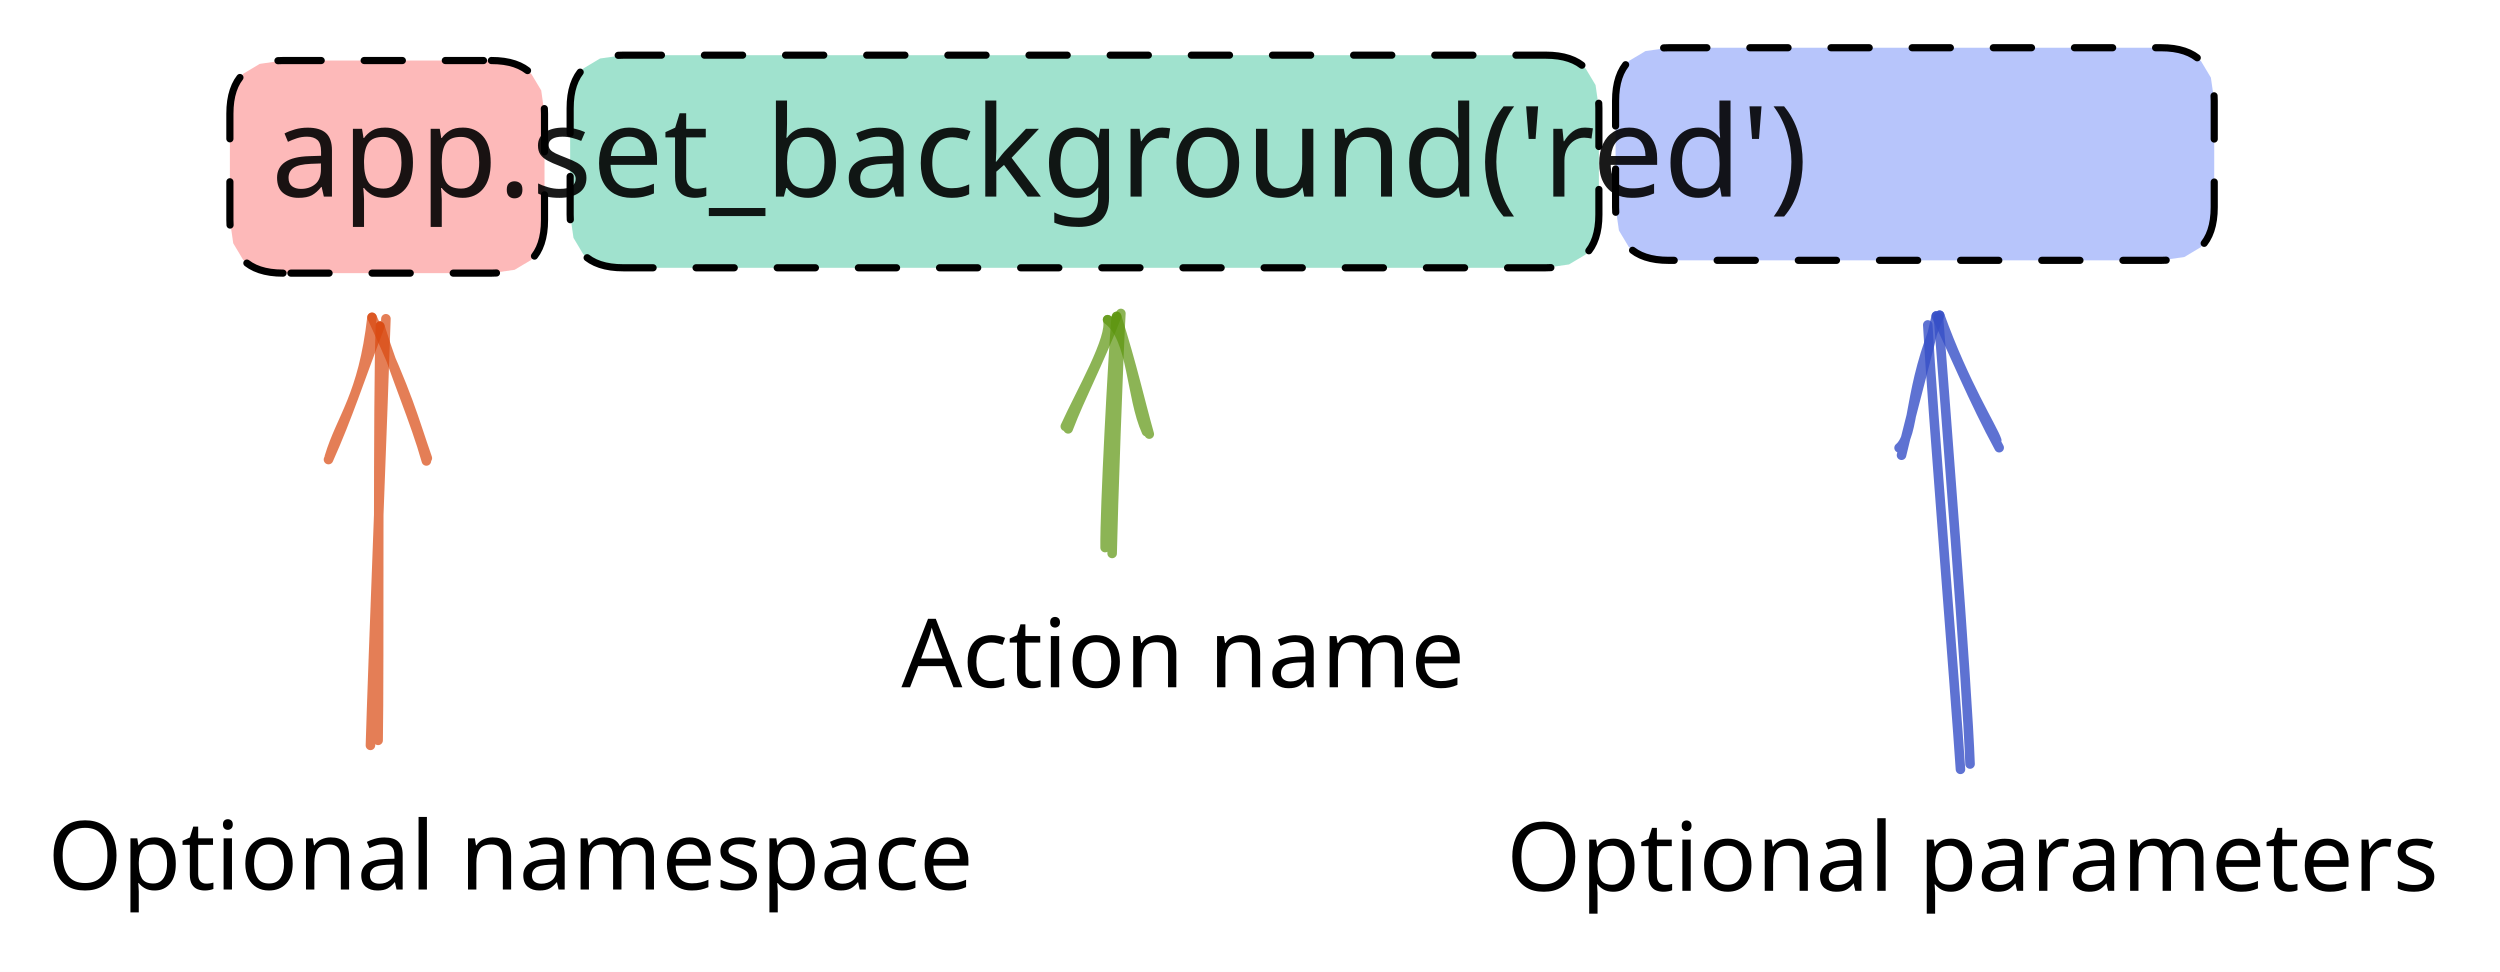
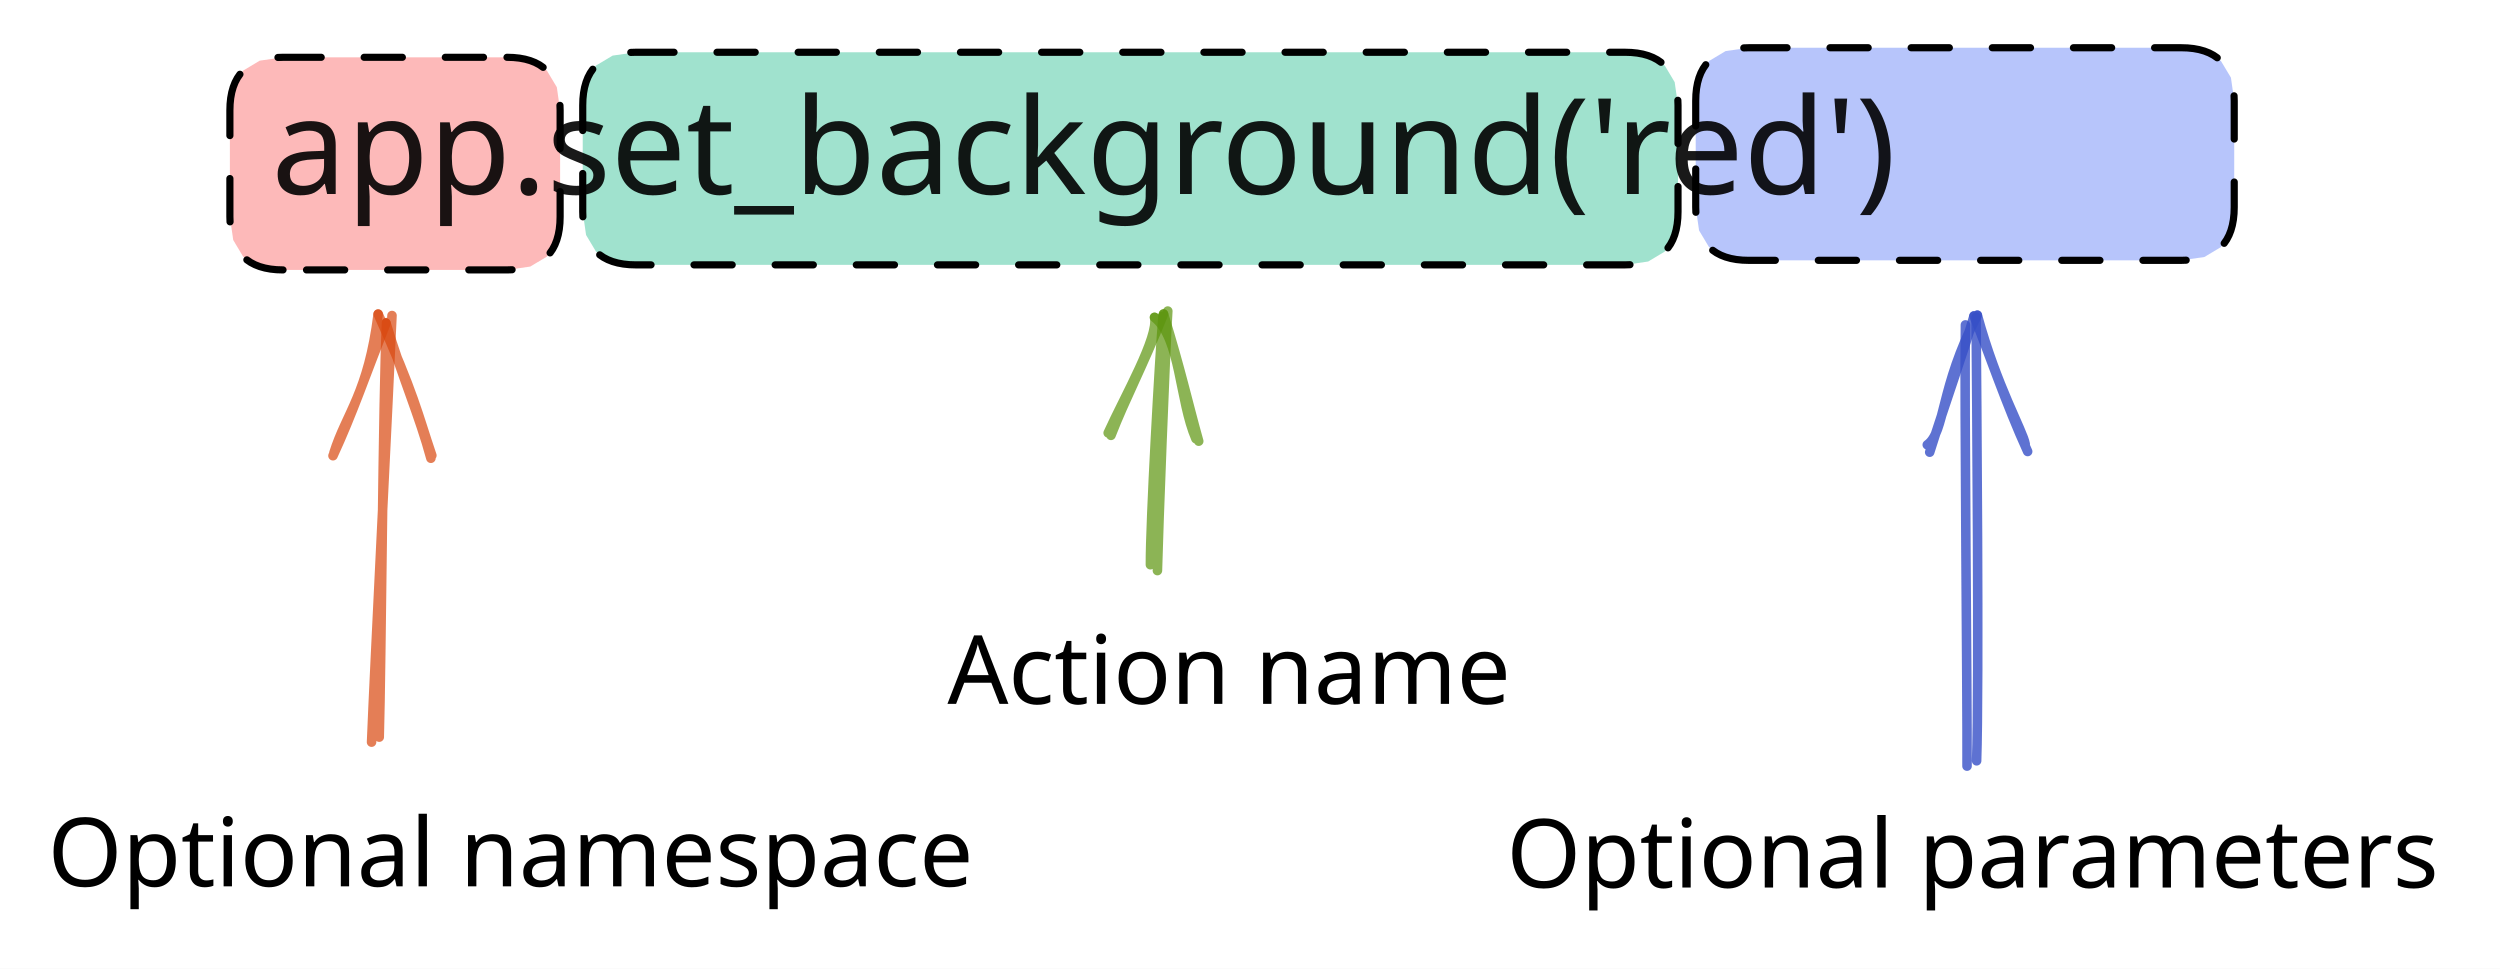
- <svg xmlns="http://www.w3.org/2000/svg" version="1.1" viewBox="0 0 523.72 203.61" width="523.72" height="203.61">
+ <svg xmlns="http://www.w3.org/2000/svg" version="1.1" viewBox="0 0 523.72 202.935" width="523.72" height="202.935">
  
-   eyJ2ZXJzaW9uIjoiMSIsImVuY29kaW5nIjoiYnN0cmluZyIsImNvbXByZXNzZWQiOnRydWUsImVuY29kZWQiOiJ4nNVaa2/bxlx1MDAxMv2eX2GoXHUwMDFmelx1MDAwYkTMPmd3XHUwMDBiXHUwMDE0XHUwMDE3fjVw4jpcdTAwMGbbcZqLomDItcWIXCJZkn418H/vLCOTXHUwMDE0ZcmSXCL7uoRhS7tL7nB2zpmzs/76bGOjV15ntvfzRs9eXHUwMDA1flx1MDAxY4W5f9l77tovbF5EaYJdrPpepOd5UI1cdTAwMWOUZVb8/OLFyM+HtsxiP7DeRVSc+3FRnodR6lx1MDAwNenoRVTaUfFf9/vAXHUwMDFm2V+ydFx1MDAxNJa510zSt2FUpvm3uWxsRzYpXHUwMDBifPr/8PvGxtfqd8u63Fx1MDAwNqWfnMW2uqHqalxmXHUwMDA0KrutXHUwMDA3aVJcdTAwMTnLtdKSMM7rXHUwMDAxUbGD05U2xN5TNNk2Pa6p9+7T5eB9/29/U6Tw8cvx9vbA3/3QzHpcdTAwMWHF8WF5XHUwMDFkV1ZcdTAwMTUpvkzTV5R5OrQnUVhcdTAwMGWwl3ba67tCv1x1MDAxONjWbXl6fjZIbOFen9StaeZcdTAwMDdRee1cdTAwMWVEmtZvPmiPu3IrRISnmZCSgeGGNS/rbmfGXHUwMDAzpZUxWitOjaSiY9h2XHUwMDFh40KgYT+Q6mos++xcdTAwMDfDMzQvXHSbMae+ZDhcdTAwMGY0oy7HL1xm0jOUSUOM4GBcdTAwMTiwesTARmeDXHUwMDEyh1xi4UluXGKwZsFcblsthWGUK2HA1Fx1MDAxZG7ibC+sguKPri9cdTAwMDd+no1d1qtcZmxcdTAwMTntvu52I6pcdTAwMWRVrdVO7Jvdk/2rsDw42d3f2e9fj+SRqZ81XHUwMDExgn6ep5e9uudm/Kkx7TxcdTAwMGL9b3FFXHUwMDAxhMCoRCeoZjHiKFx1MDAxOWJnclx1MDAxZcdNW1x1MDAxYVxmm1CsWm+er1x1MDAwMFx1MDAwMUPoLFxiUKGUkcCVXFxcdTAwMThcdTAwMDPHcue9v/82f9+/fnM5XHUwMDFjfKJhXGafnjpcdTAwMDZcdTAwMTR4lFxigj9cXIEhXHUwMDA0JlGgPSlBXHUwMDAxxdhcdTAwMTNCtJyxXG5cYij7rDXcXHUwMDA1XHUwMDAyRqUnKaFcdTAwMDTQ50aKVqQvgFx1MDAwMspcdK6WlvSRYXAwpMPPXHUwMDE3Ly/ebX+6OmC/lW8p7P25Nlx1MDAxOFx1MDAwMFFCP1xuXGbQ8TNxYIjmgkiyOFxmxMdNyj9cdTAwMGVfb8U7XHUwMDA3aXiYWf0qOX7iMFx1MDAxMEZcIlxmjEFcdTAwMThcdTAwMDBnTIOahFx1MDAwMXjGYIagmlxuzTl8XHUwMDFmXGZEXHUwMDAw9lTeXHUwMDA1XHUwMDAzzFx1MDAwM57A1ZCwJFx1MDAwMJCoXHUwMDA0MNpapUdcdTAwMDFAn21cclx1MDAwZlxyifLDS0h1cUTgaP/lulx1MDAwMFx1MDAwMOhrotZcdTAwMDWA0l6Vd8Y+XHUwMDEzM2NcdTAwMWa0ozzFXHUwMDE3j/3w9emm3Nl59TtcdTAwMWOL4faxlvFfx+laY79zVzv06Uqhj972XHUwMDAwJGpcdTAwMTCmuVRsMlx1MDAwMVAtPS6EXHUwMDExVFx1MDAxMc6IXHUwMDAxeKjQN3Q64qcjXWNUMJRldPlAL9yXpyh4kHFcdTAwMDQsw/RNPKVJeVx1MDAxOP1tKzE70fqrP4ri64mgqFx1MDAxMIBcdTAwMDa+yUqMcT/eSHCLUWCk2PaaXHUwMDE1XHUwMDE2569cdTAwMDSQnrhzM47OXHUwMDFjXnqxPZ1cdTAwMDRSXHUwMDE54e6k7i7Tlo9cdTAwMDO0xMfH5Xth943SPDqL0Iqj2VathGejWbe1lnSYT4nQokUq9+HZJDH1X+d7OiXvroqj/ZBe7bx82njmXHUwMDAyN1x1MDAxNJjINEdEc6NkXHUwMDA30IJ5RjGD1OpcdTAwMTKNbC3zmlx1MDAwMU1cdTAwMWI3z1x1MDAwMTRHWkF24c3gR1x1MDAwMfSDSjdcdTAwMDAnZFx1MDAxZlxy0JuBg05cdTAwMDWcpZBcdTAwMWOgo2z+XHUwMDAwWG5cdTAwMWK0XHUwMDEyiLXU3dZbXHUwMDEwo85XRGmzeE4mfn+U/nUlePllfy+/lEM4/rL9tDEswHhcXDtRp1x0vqxmTfHhNilcdTAwMDMxXFxcdTAwMTJcdTAwMTdqilx01rFsXVx1MDAxOGZkoaRsqGRSK/rISflh1ScqXCK+jPpcXFNSzvxcdTAwMWNhg7gsnlx1MDAwNpbvMmwupr+5+k6lXHK821xcp2ZXY3A+b1jzPljPl2RLwLpcdTAwMGKeVWGt7q21cNTSrrAqXGKqXHUwMDE0qVkzc1x1MDAxNVx1MDAxNIp7KFEkQ19cYsXYXHUwMDFjqVx1MDAxZFx1MDAxYSSG05VR7aGeXHUwMDA3yiVcdTAwMDXBmeLNPDXGtfFcdTAwMThqXGLEXHUwMDAyXHUwMDEwXCJpq1x1MDAxYzeGPFPMbYXVXG5p+75ccueDKOWi9PNyK0rCKDnDzoZNbqvoe1x1MDAwYuzfKlx1MDAxOFx1MDAwN+fOyj7xmCtlgVwigGqKcPRVa9iZn1VcdTAwMTGPXHUwMDBiil5cdTAwMTSGa6HVuPumNsom4f0mza+sT5pEmOFcdTAwMTR/JCXSlaz5lElcdTAwMDb3esCEUrimOIBO2Vx1MDAxNPtFuZ2ORlGJnn+bRknZ9XDlyk2H8oH1p/hcdTAwMDPfqd3XpYPMPXGS2ZtPXHUwMDFiXHJgqi/15z+e3zl6ZiC7qz9cdTAwMTXDzeOetf8uT2RgZpZcZjRTuIcmbPGTk/lK9CnyXHUwMDE41+5sRHJcdTAwMTBcdTAwMDTRiJ7vqFx1MDAxM849TqlEUIDGQCSzT05kYFx1MDAwNFx0V95heIai0Ka4oVx1MDAwM8aYaJV/m5qZ8ZQwmlKGklGA1FPiRVHArVx1MDAxMsbQ4zLZyluEXHUwMDA1mWz+zrXDZID+XHUwMDE1mHU4Ulx1MDAwNlKabFxya2iDckdzXGZcdTAwMTeUitWobP5cdTAwMDFJh8pcdTAwMTBJTFxu3Fx1MDAxZbpiKGt29Vxyu1x1MDAxMlx1MDAwZlx1MDAxN1x1MDAxNFfVSFxmN66I+VeT2exodld/OpDXRWeMXHUwMDBi022udZlGO0RbuN1HZ/NF+f+BzvR9dCZBeZjCXHUwMDA1V5jRdbf+qbTHXHUwMDE0pkyNvmfMmNnlXHUwMDEy5MPTQK1KZoCcqVHWUaJcZpuoOddcXGaER5lSKLtcZlx1MDAwZWmpw/EhgCFcdTAwMDaIkuJcdTAwMDFcdTAwMGVcdTAwMDFcdTAwMWVko7Qgk83fv3dYg2hcdTAwMTQ1RlwiRtCNmH5aIFx1MDAxYdOG8jh36lx1MDAxNUNcdTAwMWIjW4hbWbAkl80/5epYRVx1MDAxZEVp7bbzQipcdNO6XGalXCJmXHUwMDA0qVx1MDAwMdU/Ulx1MDAwMGf/ai7rz4zmqrdcdTAwMTPIS1x1MDAxMtmsolx1MDAxMa7qTFx1MDAxYeNOXHUwMDE242SLby9ccuzCLlx1MDAwZt5cdTAwMWR9+Lj14eTVSbydZ2RcdTAwMDaPXHL8YHCe21lMtq66kbl3g0m5J7RmyFTCuGuCyrjbjVx1MDAxONDfd4hf5n5SZH6OQJgmMVSG07TFW0w+ZirBmFx1MDAxNu6sf3mmerKnONJR73ef4lx1MDAwMC4gZlwiScaXmlx1MDAxOFVcdTAwMTeQmnx8W0Dys8wrbPlns2T/+TG34Y8/3VlGamW5xzjcmW3cs1vvVp51XHUwMDAzXHUwMDBmS/RrTbxcdTAwMThcdTAwMThROHZOM0XvXCKyl1t3/ZtVdbmnVuzhYGpdWHy9eXbzXHUwMDBmaTC2YiJ9
+   eyJ2ZXJzaW9uIjoiMSIsImVuY29kaW5nIjoiYnN0cmluZyIsImNvbXByZXNzZWQiOnRydWUsImVuY29kZWQiOiJ4nNVaW2/bNlx1MDAxNH7vr1xivIduQK3y8M5cdTAwMDLDkNuKtFl6SdJ0XHUwMDFkhkGV6Fi1LGmScluR/75DJbFkxXZsx8kyIXAsklx1MDAxMlx1MDAwZlx1MDAwZs/3nVx1MDAwYv392dpap7zIbOfVWseeXHUwMDA3flx1MDAxY4W5f9Z54dpPbV5EaYJdtLov0pM8qEb2yzIrXr18OfTzgS2z2Fx1MDAwZqx3XHUwMDFhXHUwMDE1J35cXJQnYZR6QTp8XHUwMDE5lXZY/OI+9/yh/TlLh2GZe/UkXVx1MDAxYkZlml/NZWM7tElZ4Nv/wPu1te/VZ0O63Fx1MDAwNqWfXHUwMDFjx7Z6oOqqXHUwMDA1VES0W/fSpFx1MDAxMlx1MDAxNoQm1ChQajRcIiq2cL7ShtjdQ5lt3eOaOlx1MDAxZr6c9T92//HXeSo/fzvc3Oz725/qaXtRXHUwMDFj75dcdTAwMTdxJVaR4mrqvqLM04E9isKy7+ZutY+eXG79om9cdTAwMWKP5enJcT+xhVs/XHUwMDE5taaZXHUwMDFmROWFe1x1MDAxMalbr5TQXHUwMDFjd+62iHBPUy5cdTAwMDSVhlx1MDAxOcpGne5xajyptDJGa8XAXGLgLcE201x1MDAxOHdcdTAwMDJcdTAwMDX7gVRXLdlXP1x1MDAxOFx1MDAxY6N4SViP6fmC4jyyXHUwMDFldXa9YGk80CC4oVxcSqJlPU/fRsf9XHUwMDEyh3DuXHRmiKT1jlx1MDAxNbbaXG5DgSlupFx1MDAxOXW4ibOdsLKKP9u67Pt5dq2yTiVgQ2h3u902qaZZNXY7se+2j3bPw3LvaHt3a7d7MVx1MDAxNFx1MDAwN2b0rjFcdTAwMWL08zw964x6Lq+/1aKdZKF/ZVcgJeeodC6YqC0vjpJcdTAwMDF2JidxXFy3pcGgNsWq9fLFXHUwMDEyXHUwMDE4XHUwMDAwwshUXHUwMDEwXHUwMDE4YJQoQ+dcdTAwMDfBodj66O++zz92L96dXHL6XyCM5ZenXHUwMDBlXHUwMDAypT3FXHRcdTAwMTdcdTAwMWGhQCVt2FhcdTAwMDVcdTAwMDPtYVx1MDAxYpVMXHUwMDEypcBokPeCXHUwMDAx0K9ay0kwoFxiOM6N4kpcYqNcdTAwMTUsglx1MDAwMmCEK6VcdTAwMDU8Mlxm9lx1MDAwNjD4evr69MPml/M9+lv5XHUwMDFl5M5fK4OBxMU+XHUwMDEyXGaAT4dcdTAwMDE3XHUwMDA0jVx1MDAwMlx1MDAwMOaGXHUwMDAx/7xcdTAwMGXs8+DtRry1l4b7mdVvksMnXHUwMDBlXHUwMDAzXFygp5HrNdHGLVaNo0ChM+CK4ntcdTAwMTRChZt7gYBcdTAwMDfS9sQkXHUwMDEwXHUwMDAwUE9cdTAwMDNjaOSaKYq+aSFcdTAwMThcYsm4RCHF48KgSzdcdTAwMDb7hkT5/plMdXFA5MHu69XBQKNXXFxcdTAwMTVcZkp7Xk5EXHUwMDAwct9UXHUwMDA0XHUwMDEwyVx1MDAxOFx1MDAxN1x1MDAwNOZ3XHUwMDA04dveutjaevO7POSDzUMt4r9cdTAwMGbTlVwioPVUXHUwMDEzXHUwMDAwsFx1MDAxNFx1MDAwMFDdnpTCXHUwMDAwRdNcdTAwMTOKyjFcdTAwMDCAXHUwMDE2XHUwMDFlQ3rmoFxiekUj7+dcdTAwMDZmIMBMYP7bpq4lcIrRXHUwMDE5LG7phbt5knFcdTAwMGYzyixC+LU9pUm5XHUwMDFm/WOrmHas9Vd/XHUwMDE4xVx1MDAxN2NGUUFcdTAwMDBcdTAwMDV8l5Vo5H68lmCqUaCl2OaeXHUwMDE1XHUwMDE256+sX489uVx1MDAxZUfHXHUwMDBlMJ3Y9saRVEaYpYy6y7Sh41x1MDAwMCXx8XX5TtheUZpHx1x1MDAxMUpxMF2qpVx1MDAwMI1x+3Q8XHUwMDBizkBqMT+eTVx1MDAxMoP/Nt/RKflwXlx1MDAxY+yGcL71+mnjmVx04UmmXGIlwNBXqPHsXHUwMDA2uPKAMkFcZsewj90zqpvl0Golz4AzQ1JBbmH14EeB88PGb4rrhlN5aDivXHUwMDA3XHUwMDBlOFx1MDAxNWxcdTAwMTbCcYCKsvlcdTAwMDMguSnQUlx1MDAxMNbCtFtHXHUwMDEwXHUwMDA2iVlcdTAwMDJIPn9QSvzuMP37nLPy2+5OfiZcdTAwMDby8Nvm04Ywl8Zj2lx1MDAwNXVcdTAwMWHjTpef3fLJklx1MDAxOFx1MDAwNDFaXHUwMDFjqGZcdTAwMDSzWlx1MDAxMCOFzFx1MDAwM2JcdTAwMDOCXG7M3Fx1MDAxZdknP2z0+Vx1MDAxZvnkzM9cdTAwMTE3XGLM4mmAeZJgM0F9pepJkTafXHUwMDFlaWP2olx1MDAxNFVcctzfherZXHUwMDAx2Vx1MDAwMqhuY2dZVKs76y1cZlFcdTAwMGKMYqLJpFa6sZWVTSjmgeKCSiUx4aQzXHUwMDAy7Vx1MDAxMH036S1cdTAwMGJq5lx0TlxmwYlcYlx1MDAwN8x4xVx1MDAwNEetjUdccnZLKVx0XHUwMDEx0IghriFPMSXmmKku4bfvSjhXWSBsyOHn5UaUhFFyjJ01m9xcdTAwMTTTd+ZI39wq/axKXHUwMDFhcatQPdwwzbVq9PfS4MStoks86spdUlx1MDAxMalQlVxmdXk96nIklE3Cu0WaXV9cdTAwMWaJZDCHk5QrhZsloHaP4zJcdTAwMTFqXHUwMDE44J/AUNhVttktmWK/KDfT4TAqUfPv0ygp21x1MDAxYa5Uue5Q3rf+Lf7ANTX72nSQuTeOM3v9ba1GTHUz+v7ni4mjp1uyu7q3jLh+37Pm/8WZzGjWbr5hMlxumJ1yVPP8OcbsYPQpUlx1MDAxOTPGXHUwMDAzV1x1MDAxYmGaUIG23YpPmPKEQtunklx1MDAxM4lmJlqC1TQlXHUwMDAyw0m4dHziUUE4ZnWSMCMwXHUwMDAwmVA1XHUwMDEzzNNcdTAwMThHoaTKXGKuTENJV1SmMCNkgKB5XFwqWzpJmJPKZmeuXHLeQO05h8RBacxcdTAwMTh5Y0STzKRcdTAwMTGoYoJcdTAwMDRCXHUwMDE1Q+e0XHUwMDFjmc0+J6n5lXhCXHUwMDEzQVx1MDAxY98z9DL1vrboXGZcdTAwMDdhmFx1MDAwNoxJVCdy3/+azqZbs7u6t1xmeVV0hvQp280jOmNcZlWMucjcbDY7Kv9cdTAwMGbYTN95XHUwMDAy4Fx1MDAwZWJcdEZeLrdslz+V9ihSXHUwMDE51UZcdTAwMDOlzeJSm8qY5L1ALUtlxFx1MDAwM4NuTDrPjJmf1mzCcbBhXHUwMDFlikmFoe40gjeLN9dcdTAwMDdcdTAwMDGG4FuU4Fx1MDAwZnBcdTAwMTCwylL9omQ2O4dcdTAwMWbxhvJcdTAwMThzkSlobjjlnDVGNGmDaIyQjNCIMkOlXHUwMDA2s1x1MDAxY5vNPu5qRovS7arE0Fx1MDAxZThhdIpUKFx1MDAxMVx1MDAwM7fxXHUwMDFhjVFh9v+/ZrNcdTAwMTlcdTAwMDbtru4tW16QzqZcdTAwMTWP2PRcdTAwMTNNzShcdTAwMTdEwvxkZuS23GbBh4NPnzc+XHUwMDFkvTmKN/OMTCGzvlx1MDAxZvRPcjuNzlZVPTJ35pmAcbGghGFcdTAwMTiKITEh4+f6XGY8XHUwMDA21J1rOVx1MDAwZqu0udfPW8rcT4rMz1x1MDAxMVx1MDAxM7c5jcOE8lGD125Ii1OqMVA0S5DW0z3TXHUwMDExtFlcXF+yfqTHWkf1ozr7uKlcdTAwMWb5WeZcdTAwMTW2/Kveolx1MDAxZp/nNnz+08QqUuOXLY9xtDNduGc32qw06Vx1MDAwNu6XqMdcdTAwMTHnoiFE4bUy6ik6p5E925j0W6vqcm+tWMPh0zoz+H757PJfPFx1MDAxMrdyIn0=
  <defs>
    <style>
      @font-face {
        font-family: "Virgil";
        src: url("https://unpkg.com/@excalidraw/excalidraw@0.12.0-32d8221/dist/excalidraw-assets/Virgil.woff2");
      }
      @font-face {
        font-family: "Cascadia";
        src: url("https://unpkg.com/@excalidraw/excalidraw@0.12.0-32d8221/dist/excalidraw-assets/Cascadia.woff2");
      }
    </style>
  </defs>
-   <rect x="0" y="0" width="523.72" height="203.61" fill="#ffffff" />
-   <g stroke-linecap="round" transform="translate(48.15864 12.67957) rotate(0 32.9563 22.26953)">
-     <path d="M11.13 0 L54.78 0 L59.65 0.7 L63.13 2.78 L65.22 6.26 L65.91 11.13 L65.91 33.4 L65.22 38.28 L63.13 41.76 L59.65 43.84 L54.78 44.54 L11.13 44.54 L6.26 43.84 L2.78 41.76 L0.7 38.28 L0 33.4 L0 11.13 L0.7 6.26 L2.78 2.78 L6.26 0.7 L11.13 0" stroke="none" stroke-width="0" fill="#fa525266" />
-     <path d="M11.13 0 M11.13 0 C22.35 0, 33.56 0, 54.78 0 M54.78 0 C62.2 0, 65.91 3.71, 65.91 11.13 M65.91 11.13 C65.91 19.72, 65.91 28.3, 65.91 33.4 M65.91 33.4 C65.91 40.83, 62.2 44.54, 54.78 44.54 M54.78 44.54 C44.11 44.54, 33.45 44.54, 11.13 44.54 M11.13 44.54 C3.71 44.54, 0 40.83, 0 33.4 M0 33.4 C0 28.58, 0 23.76, 0 11.13 M0 11.13 C0 3.71, 3.71 0, 11.13 0" stroke="#000000" stroke-width="1.5" fill="none" stroke-dasharray="8 9" />
+   <rect x="0" y="0" width="523.72" height="202.935" fill="#ffffff" />
+   <g stroke-linecap="round" transform="translate(48.15864 12.00408) rotate(0 34.59077 22.26953)">
+     <path d="M11.13 0 L58.05 0 L62.92 0.7 L66.4 2.78 L68.49 6.26 L69.18 11.13 L69.18 33.4 L68.49 38.28 L66.4 41.76 L62.92 43.84 L58.05 44.54 L11.13 44.54 L6.26 43.84 L2.78 41.76 L0.7 38.28 L0 33.4 L0 11.13 L0.7 6.26 L2.78 2.78 L6.26 0.7 L11.13 0" stroke="none" stroke-width="0" fill="#fa525266" />
+     <path d="M11.13 0 M11.13 0 C23.19 0, 35.24 0, 58.05 0 M58.05 0 C65.47 0, 69.18 3.71, 69.18 11.13 M69.18 11.13 C69.18 19.72, 69.18 28.3, 69.18 33.4 M69.18 33.4 C69.18 40.83, 65.47 44.54, 58.05 44.54 M58.05 44.54 C46.58 44.54, 35.12 44.54, 11.13 44.54 M11.13 44.54 C3.71 44.54, 0 40.83, 0 33.4 M0 33.4 C0 28.58, 0 23.76, 0 11.13 M0 11.13 C0 3.71, 3.71 0, 11.13 0" stroke="#000000" stroke-width="1.5" fill="none" stroke-dasharray="8 9" />
  </g>
-   <g stroke-linecap="round" transform="translate(119.4381 11.55753) rotate(0 107.7551 22.26953)">
-     <path d="M11.13 0 L204.38 0 L209.25 0.7 L212.73 2.78 L214.81 6.26 L215.51 11.13 L215.51 33.4 L214.81 38.28 L212.73 41.76 L209.25 43.84 L204.38 44.54 L11.13 44.54 L6.26 43.84 L2.78 41.76 L0.7 38.28 L0 33.4 L0 11.13 L0.7 6.26 L2.78 2.78 L6.26 0.7 L11.13 0" stroke="none" stroke-width="0" fill="#12b88666" />
-     <path d="M11.13 0 M11.13 0 C84.99 0, 158.84 0, 204.38 0 M204.38 0 C211.8 0, 215.51 3.71, 215.51 11.13 M215.51 11.13 C215.51 19.02, 215.51 26.9, 215.51 33.4 M215.51 33.4 C215.51 40.83, 211.8 44.54, 204.38 44.54 M204.38 44.54 C133.84 44.54, 63.3 44.54, 11.13 44.54 M11.13 44.54 C3.71 44.54, 0 40.83, 0 33.4 M0 33.4 C0 27.56, 0 21.71, 0 11.13 M0 11.13 C0 3.71, 3.71 0, 11.13 0" stroke="#000000" stroke-width="1.5" fill="none" stroke-dasharray="8 9" />
+   <g stroke-linecap="round" transform="translate(122.0745 10.94754) rotate(0 114.7249 22.26953)">
+     <path d="M11.13 0 L218.31 0 L223.19 0.7 L226.67 2.78 L228.75 6.26 L229.45 11.13 L229.45 33.4 L228.75 38.28 L226.67 41.76 L223.19 43.84 L218.31 44.54 L11.13 44.54 L6.26 43.84 L2.78 41.76 L0.7 38.28 L0 33.4 L0 11.13 L0.7 6.26 L2.78 2.78 L6.26 0.7 L11.13 0" stroke="none" stroke-width="0" fill="#12b88666" />
+     <path d="M11.13 0 M11.13 0 C90.32 0, 169.5 0, 218.31 0 M218.31 0 C225.74 0, 229.45 3.71, 229.45 11.13 M229.45 11.13 C229.45 19.02, 229.45 26.9, 229.45 33.4 M229.45 33.4 C229.45 40.83, 225.74 44.54, 218.31 44.54 M218.31 44.54 C142.69 44.54, 67.06 44.54, 11.13 44.54 M11.13 44.54 C3.71 44.54, 0 40.83, 0 33.4 M0 33.4 C0 27.56, 0 21.71, 0 11.13 M0 11.13 C0 3.71, 3.71 0, 11.13 0" stroke="#000000" stroke-width="1.5" fill="none" stroke-dasharray="8 9" />
  </g>
-   <g stroke-linecap="round" transform="translate(338.444 10) rotate(0 62.70508 22.26953)">
-     <path d="M11.13 0 L114.28 0 L119.15 0.7 L122.63 2.78 L124.71 6.26 L125.41 11.13 L125.41 33.4 L124.71 38.28 L122.63 41.76 L119.15 43.84 L114.28 44.54 L11.13 44.54 L6.26 43.84 L2.78 41.76 L0.7 38.28 L0 33.4 L0 11.13 L0.7 6.26 L2.78 2.78 L6.26 0.7 L11.13 0" stroke="none" stroke-width="0" fill="#4c6ef566" />
-     <path d="M11.13 0 M11.13 0 C46.84 0, 82.54 0, 114.28 0 M114.28 0 C121.7 0, 125.41 3.71, 125.41 11.13 M125.41 11.13 C125.41 17.33, 125.41 23.53, 125.41 33.4 M125.41 33.4 C125.41 40.83, 121.7 44.54, 114.28 44.54 M114.28 44.54 C74.95 44.54, 35.63 44.54, 11.13 44.54 M11.13 44.54 C3.71 44.54, 0 40.83, 0 33.4 M0 33.4 C0 26.91, 0 20.42, 0 11.13 M0 11.13 C0 3.71, 3.71 0, 11.13 0" stroke="#000000" stroke-width="1.5" fill="none" stroke-dasharray="8 9" />
+   <g stroke-linecap="round" transform="translate(355.233 10) rotate(0 56.40665 22.26953)">
+     <path d="M11.13 0 L101.68 0 L106.55 0.7 L110.03 2.78 L112.12 6.26 L112.81 11.13 L112.81 33.4 L112.12 38.28 L110.03 41.76 L106.55 43.84 L101.68 44.54 L11.13 44.54 L6.26 43.84 L2.78 41.76 L0.7 38.28 L0 33.4 L0 11.13 L0.7 6.26 L2.78 2.78 L6.26 0.7 L11.13 0" stroke="none" stroke-width="0" fill="#4c6ef566" />
+     <path d="M11.13 0 M11.13 0 C42.48 0, 73.82 0, 101.68 0 M101.68 0 C109.1 0, 112.81 3.71, 112.81 11.13 M112.81 11.13 C112.81 17.33, 112.81 23.53, 112.81 33.4 M112.81 33.4 C112.81 40.83, 109.1 44.54, 101.68 44.54 M101.68 44.54 C67.16 44.54, 32.64 44.54, 11.13 44.54 M11.13 44.54 C3.71 44.54, 0 40.83, 0 33.4 M0 33.4 C0 26.91, 0 20.42, 0 11.13 M0 11.13 C0 3.71, 3.71 0, 11.13 0" stroke="#000000" stroke-width="1.5" fill="none" stroke-dasharray="8 9" />
  </g>
-   <g transform="translate(10 168.3457) rotate(0 95.5 12.5)">
+   <g transform="translate(10 167.6702) rotate(0 95.5 12.5)">
    <text x="0" y="18" font-family="Virgil, Segoe UI Emoji" font-size="20px" fill="#000000" text-anchor="start" style="white-space: pre;" direction="ltr">Optional namespace</text>
  </g>
-   <g transform="translate(189.3246 125.9737) rotate(0 58.5 12.5)">
+   <g transform="translate(198.9711 129.4488) rotate(0 58.5 12.5)">
    <text x="58.5" y="18" font-family="Virgil, Segoe UI Emoji" font-size="20px" fill="#000000" text-anchor="middle" style="white-space: pre;" direction="ltr">Action name</text>
  </g>
-   <g transform="translate(312.7197 168.6101) rotate(0 100.5 12.5)">
+   <g transform="translate(312.7197 167.9346) rotate(0 100.5 12.5)">
    <text x="100.5" y="18" font-family="Virgil, Segoe UI Emoji" font-size="20px" fill="#000000" text-anchor="middle" style="white-space: pre;" direction="ltr">Optional parameters</text>
  </g>
  <g stroke-linecap="round">
-     <g stroke-opacity="0.7" fill-opacity="0.7" transform="translate(78.71259 156.1753) rotate(0 1.247307 -44.64521)">
-       <path d="M-1.11 -0.03 C-0.69 -15.08, 1.68 -74.68, 2.13 -89.4 M0.5 -1.08 C0.77 -16.03, 0.4 -73.07, 0.99 -87.92" stroke="#d9480f" stroke-width="2" fill="none" />
+     <g stroke-opacity="0.7" fill-opacity="0.7" transform="translate(78.94737 155.4998) rotate(0 1.770453 -44.64521)">
+       <path d="M-1.11 -0.03 C-0.52 -15.08, 2.55 -74.68, 3.17 -89.4 M0.5 -1.08 C0.94 -16.03, 1.28 -73.07, 2.03 -87.92" stroke="#d9480f" stroke-width="2" fill="none" />
    </g>
-     <g stroke-opacity="0.7" fill-opacity="0.7" transform="translate(78.71259 156.1753) rotate(0 1.247307 -44.64521)">
-       <path d="M10.81 -60.2 C7.82 -68.75, 6.9 -73.18, -0.78 -89.7 M10.61 -59.61 C8.15 -68.33, 4.38 -76.6, 0.86 -87.81" stroke="#d9480f" stroke-width="2" fill="none" />
+     <g stroke-opacity="0.7" fill-opacity="0.7" transform="translate(78.94737 155.4998) rotate(0 1.770453 -44.64521)">
+       <path d="M11.52 -60.09 C8.61 -68.66, 7.78 -73.12, 0.27 -89.7 M11.32 -59.5 C8.96 -68.26, 5.3 -76.56, 1.91 -87.81" stroke="#d9480f" stroke-width="2" fill="none" />
    </g>
-     <g stroke-opacity="0.7" fill-opacity="0.7" transform="translate(78.71259 156.1753) rotate(0 1.247307 -44.64521)">
-       <path d="M-9.71 -60.49 C-7.23 -68.76, -2.67 -73.12, -0.78 -89.7 M-9.9 -59.9 C-5.95 -68.68, -3.31 -76.86, 0.86 -87.81" stroke="#d9480f" stroke-width="2" fill="none" />
+     <g stroke-opacity="0.7" fill-opacity="0.7" transform="translate(78.94737 155.4998) rotate(0 1.770453 -44.64521)">
+       <path d="M-9 -60.62 C-6.43 -68.86, -1.78 -73.18, 0.27 -89.7 M-9.19 -60.03 C-5.14 -68.77, -2.39 -76.91, 1.91 -87.81" stroke="#d9480f" stroke-width="2" fill="none" />
    </g>
  </g>
  <g stroke-linecap="round">
-     <g stroke-opacity="0.7" fill-opacity="0.7" transform="translate(233.0095 116.3124) rotate(0 0.9555307 -24.87491)">
-       <path d="M-0.03 -0.37 C0.12 -8.62, 1.32 -42.58, 1.8 -50.65 M-1.5 -1.6 C-1.6 -9.64, 0.12 -41.42, 0.79 -49.59" stroke="#5c940d" stroke-width="2" fill="none" />
+     <g stroke-opacity="0.7" fill-opacity="0.7" transform="translate(242.4974 119.902) rotate(0 1.125203 -26.91742)">
+       <path d="M-0.03 -0.37 C0.18 -9.3, 1.61 -45.99, 2.14 -54.74 M-1.5 -1.6 C-1.55 -10.32, 0.4 -44.83, 1.13 -53.67" stroke="#5c940d" stroke-width="2" fill="none" />
    </g>
-     <g stroke-opacity="0.7" fill-opacity="0.7" transform="translate(233.0095 116.3124) rotate(0 0.9555307 -24.87491)">
-       <path d="M7.16 -25.88 C3.85 -33.2, 4.34 -45.52, -0.98 -49.34 M7.75 -25.37 C5.67 -32.78, 4.3 -39.25, 0.91 -50.03" stroke="#5c940d" stroke-width="2" fill="none" />
+     <g stroke-opacity="0.7" fill-opacity="0.7" transform="translate(242.4974 119.902) rotate(0 1.125203 -26.91742)">
+       <path d="M8.03 -27.99 C4.54 -36.05, 4.83 -49.12, -0.64 -53.42 M8.62 -27.48 C6.38 -35.44, 4.86 -42.47, 1.25 -54.12" stroke="#5c940d" stroke-width="2" fill="none" />
    </g>
-     <g stroke-opacity="0.7" fill-opacity="0.7" transform="translate(233.0095 116.3124) rotate(0 0.9555307 -24.87491)">
-       <path d="M-9.84 -26.99 C-6.73 -33.88, 0.18 -45.78, -0.98 -49.34 M-9.24 -26.47 C-6.54 -33.53, -3.14 -39.69, 0.91 -50.03" stroke="#5c940d" stroke-width="2" fill="none" />
+     <g stroke-opacity="0.7" fill-opacity="0.7" transform="translate(242.4974 119.902) rotate(0 1.125203 -26.91742)">
+       <path d="M-10.35 -29.21 C-6.91 -36.81, 0.33 -49.41, -0.64 -53.42 M-9.76 -28.7 C-6.83 -36.28, -3.19 -42.96, 1.25 -54.12" stroke="#5c940d" stroke-width="2" fill="none" />
    </g>
  </g>
  <g stroke-linecap="round">
-     <g stroke-opacity="0.8" fill-opacity="0.8" transform="translate(411.0635 161.2774) rotate(0 -3.159474 -47.06387)">
-       <path d="M-0.37 -0.11 C-1.38 -15.64, -6.39 -77.37, -7.22 -93.21 M1.64 -1.22 C1.1 -17.07, -3.78 -79.32, -4.98 -94.85" stroke="#364fc7" stroke-width="2" fill="none" />
+     <g stroke-opacity="0.8" fill-opacity="0.8" transform="translate(412.4386 160.6019) rotate(0 0.09802326 -46.72613)">
+       <path d="M-0.37 -0.11 C-0.3 -15.53, -0.96 -76.8, -0.71 -92.54 M1.64 -1.22 C2.18 -16.96, 1.65 -78.76, 1.53 -94.18" stroke="#364fc7" stroke-width="2" fill="none" />
    </g>
-     <g stroke-opacity="0.8" fill-opacity="0.8" transform="translate(411.0635 161.2774) rotate(0 -3.159474 -47.06387)">
-       <path d="M7.23 -69.04 C6.38 -71.61, 0.52 -80.67, -4.73 -95.24 M7.74 -67.49 C2.47 -77.16, -1.95 -87.93, -5.43 -95.09" stroke="#364fc7" stroke-width="2" fill="none" />
+     <g stroke-opacity="0.8" fill-opacity="0.8" transform="translate(412.4386 160.6019) rotate(0 0.09802326 -46.72613)">
+       <path d="M11.82 -67.57 C11.36 -70.3, 5.9 -79.52, 1.79 -94.57 M12.33 -66.02 C7.78 -75.99, 4.09 -87.05, 1.09 -94.41" stroke="#364fc7" stroke-width="2" fill="none" />
    </g>
-     <g stroke-opacity="0.8" fill-opacity="0.8" transform="translate(411.0635 161.2774) rotate(0 -3.159474 -47.06387)">
-       <path d="M-13.23 -67.46 C-9.84 -70.3, -11.46 -79.68, -4.73 -95.24 M-12.72 -65.91 C-10.31 -76.17, -7.05 -87.53, -5.43 -95.09" stroke="#364fc7" stroke-width="2" fill="none" />
+     <g stroke-opacity="0.8" fill-opacity="0.8" transform="translate(412.4386 160.6019) rotate(0 0.09802326 -46.72613)">
+       <path d="M-8.7 -67.42 C-4.9 -70.12, -6.11 -79.37, 1.79 -94.57 M-8.19 -65.87 C-5.04 -75.89, -1.03 -87.01, 1.09 -94.41" stroke="#364fc7" stroke-width="2" fill="none" />
    </g>
  </g>
-   <g stroke-opacity="0.9" fill-opacity="0.9" transform="translate(56.82237 15.18046) rotate(0 194.5 16)">
-     <text x="0" y="26" font-family="Cascadia, Segoe UI Emoji" font-size="26.484px" fill="#000000" text-anchor="start" style="white-space: pre;" direction="ltr">app.set_background('red')</text>
+   <g stroke-opacity="0.9" fill-opacity="0.9" transform="translate(56.88613 13.63761) rotate(0 205.5 17)">
+     <text x="0" y="27" font-family="Cascadia, Segoe UI Emoji" font-size="28px" fill="#000000" text-anchor="start" style="white-space: pre;" direction="ltr">app.set_background('red')</text>
  </g>
</svg>
